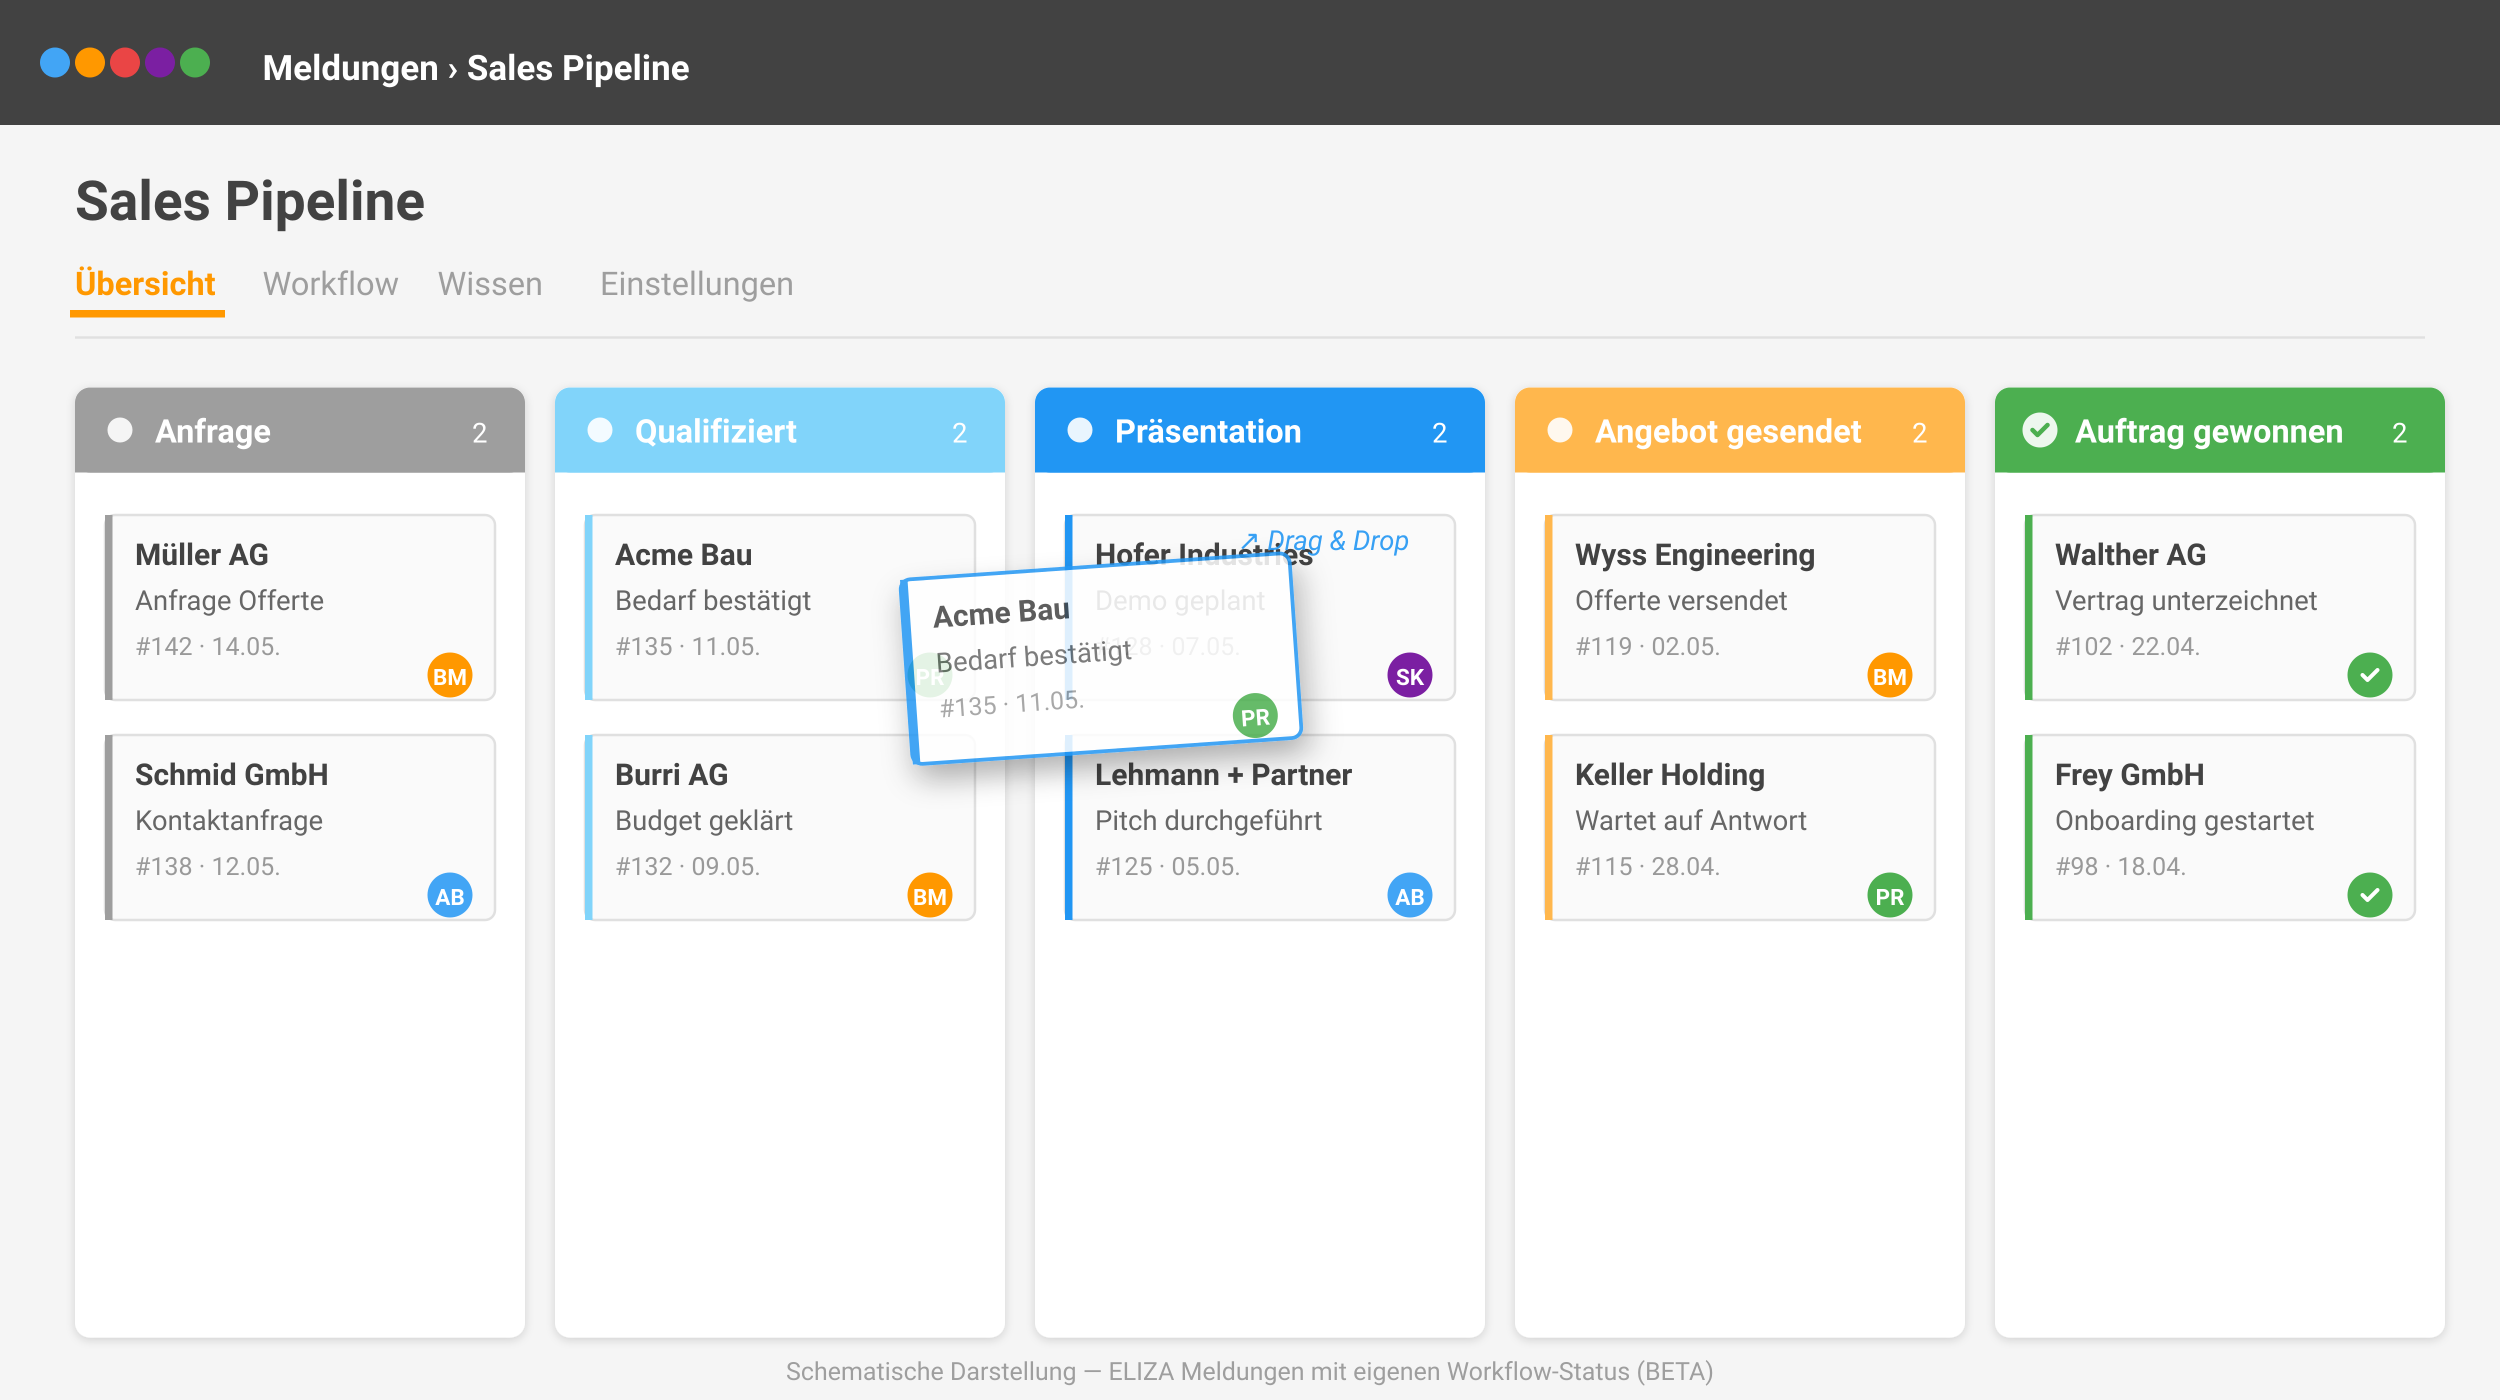
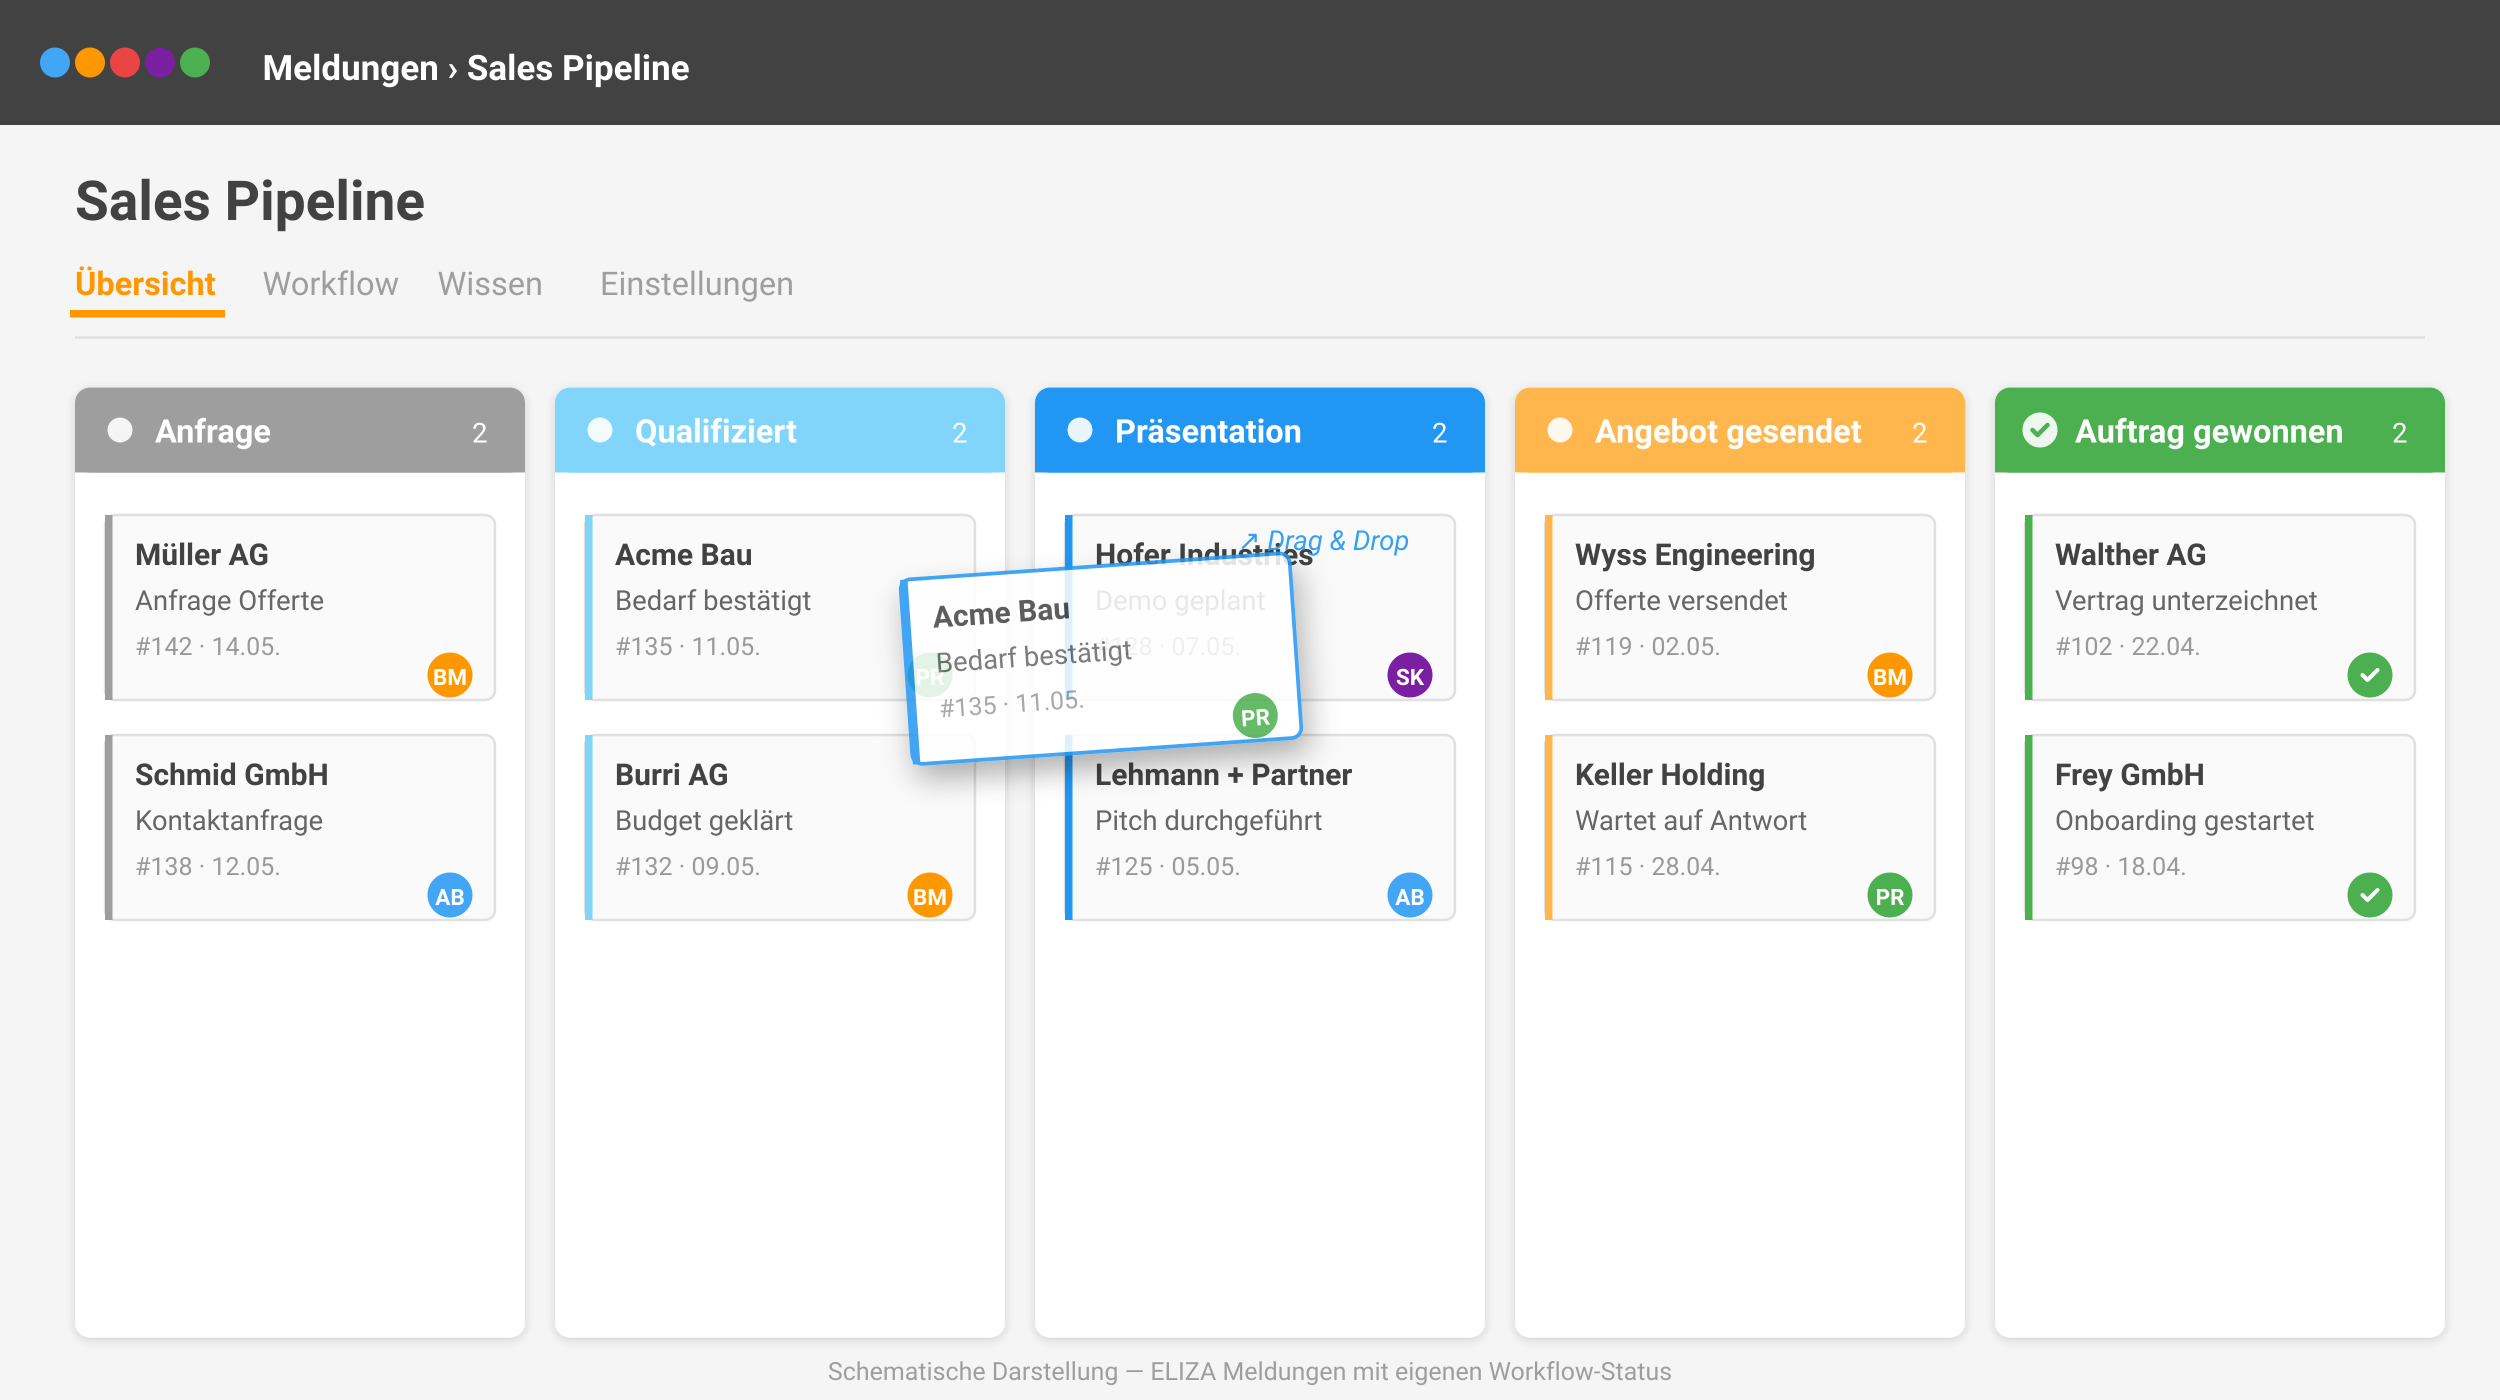
<svg xmlns="http://www.w3.org/2000/svg" viewBox="0 0 1000 560" width="100%" font-family="Roboto, Arial, sans-serif">
  <defs>
    <filter id="cardShadow" x="-10%" y="-10%" width="120%" height="130%">
      <feDropShadow dx="0" dy="1" stdDeviation="2" flood-opacity="0.15" />
    </filter>
    <filter id="dragShadow" x="-20%" y="-20%" width="140%" height="160%">
      <feDropShadow dx="2" dy="6" stdDeviation="6" flood-opacity="0.35" />
    </filter>
  </defs>
  <rect width="1000" height="560" fill="#f5f5f5" />
  <rect width="1000" height="50" fill="#424242" />
  <circle cx="22" cy="25" r="6" fill="#42A5F5" />
  <circle cx="36" cy="25" r="6" fill="#FF9800" />
  <circle cx="50" cy="25" r="6" fill="#EA4545" />
  <circle cx="64" cy="25" r="6" fill="#7B1FA2" />
  <circle cx="78" cy="25" r="6" fill="#4CAF50" />
  <text x="105" y="32" fill="#fff" font-size="14" font-weight="bold">Meldungen › Sales Pipeline</text>
  <text x="30" y="88" fill="#424242" font-size="22" font-weight="bold">Sales Pipeline</text>
  <text x="30" y="118" fill="#FF9800" font-size="13" font-weight="bold">Übersicht</text>
  <rect x="28" y="124" width="62" height="3" fill="#FF9800" />
  <text x="105" y="118" fill="#9E9E9E" font-size="13">Workflow</text>
  <text x="175" y="118" fill="#9E9E9E" font-size="13">Wissen</text>
  <text x="240" y="118" fill="#9E9E9E" font-size="13">Einstellungen</text>
  <line x1="30" y1="135" x2="970" y2="135" stroke="#e0e0e0" stroke-width="1" />
  <g>
    <rect x="30" y="155" width="180" height="380" rx="6" fill="#fff" filter="url(#cardShadow)" />
    <rect x="30" y="155" width="180" height="34" rx="6" fill="#9E9E9E" />
    <rect x="30" y="180" width="180" height="9" fill="#9E9E9E" />
    <circle cx="48" cy="172" r="5" fill="#fff" opacity="0.9" />
    <text x="62" y="177" fill="#fff" font-size="13" font-weight="bold">Anfrage</text>
    <text x="195" y="177" fill="#fff" font-size="11" text-anchor="end">2</text>
    <rect x="42" y="206" width="156" height="74" rx="4" fill="#fafafa" stroke="#e0e0e0" />
    <rect x="42" y="206" width="3" height="74" fill="#9E9E9E" />
    <text x="54" y="226" fill="#424242" font-size="12" font-weight="bold">Müller AG</text>
    <text x="54" y="244" fill="#666" font-size="11">Anfrage Offerte</text>
    <text x="54" y="244" fill="#666" font-size="11" />
    <text x="54" y="262" fill="#999" font-size="10">#142 · 14.05.</text>
    <circle cx="180" cy="270" r="9" fill="#FF9800" />
    <text x="180" y="274" fill="#fff" font-size="9" font-weight="bold" text-anchor="middle">BM</text>
    <rect x="42" y="294" width="156" height="74" rx="4" fill="#fafafa" stroke="#e0e0e0" />
    <rect x="42" y="294" width="3" height="74" fill="#9E9E9E" />
    <text x="54" y="314" fill="#424242" font-size="12" font-weight="bold">Schmid GmbH</text>
    <text x="54" y="332" fill="#666" font-size="11">Kontaktanfrage</text>
    <text x="54" y="350" fill="#999" font-size="10">#138 · 12.05.</text>
    <circle cx="180" cy="358" r="9" fill="#42A5F5" />
    <text x="180" y="362" fill="#fff" font-size="9" font-weight="bold" text-anchor="middle">AB</text>
  </g>
  <g>
    <rect x="222" y="155" width="180" height="380" rx="6" fill="#fff" filter="url(#cardShadow)" />
    <rect x="222" y="155" width="180" height="34" rx="6" fill="#81D4FA" />
    <rect x="222" y="180" width="180" height="9" fill="#81D4FA" />
    <circle cx="240" cy="172" r="5" fill="#fff" opacity="0.9" />
    <text x="254" y="177" fill="#fff" font-size="13" font-weight="bold">Qualifiziert</text>
    <text x="387" y="177" fill="#fff" font-size="11" text-anchor="end">2</text>
    <rect x="234" y="206" width="156" height="74" rx="4" fill="#fafafa" stroke="#e0e0e0" />
    <rect x="234" y="206" width="3" height="74" fill="#81D4FA" />
    <text x="246" y="226" fill="#424242" font-size="12" font-weight="bold">Acme Bau</text>
    <text x="246" y="244" fill="#666" font-size="11">Bedarf bestätigt</text>
    <text x="246" y="262" fill="#999" font-size="10">#135 · 11.05.</text>
    <circle cx="372" cy="270" r="9" fill="#4CAF50" />
    <text x="372" y="274" fill="#fff" font-size="9" font-weight="bold" text-anchor="middle">PR</text>
    <rect x="234" y="294" width="156" height="74" rx="4" fill="#fafafa" stroke="#e0e0e0" />
    <rect x="234" y="294" width="3" height="74" fill="#81D4FA" />
    <text x="246" y="314" fill="#424242" font-size="12" font-weight="bold">Burri AG</text>
    <text x="246" y="332" fill="#666" font-size="11">Budget geklärt</text>
    <text x="246" y="350" fill="#999" font-size="10">#132 · 09.05.</text>
    <circle cx="372" cy="358" r="9" fill="#FF9800" />
    <text x="372" y="362" fill="#fff" font-size="9" font-weight="bold" text-anchor="middle">BM</text>
  </g>
  <g>
    <rect x="414" y="155" width="180" height="380" rx="6" fill="#fff" filter="url(#cardShadow)" />
    <rect x="414" y="155" width="180" height="34" rx="6" fill="#2196F3" />
    <rect x="414" y="180" width="180" height="9" fill="#2196F3" />
    <circle cx="432" cy="172" r="5" fill="#fff" opacity="0.9" />
    <text x="446" y="177" fill="#fff" font-size="13" font-weight="bold">Präsentation</text>
    <text x="579" y="177" fill="#fff" font-size="11" text-anchor="end">2</text>
    <rect x="426" y="206" width="156" height="74" rx="4" fill="#fafafa" stroke="#e0e0e0" />
    <rect x="426" y="206" width="3" height="74" fill="#2196F3" />
    <text x="438" y="226" fill="#424242" font-size="12" font-weight="bold">Hofer Industries</text>
    <text x="438" y="244" fill="#666" font-size="11">Demo geplant</text>
    <text x="438" y="262" fill="#999" font-size="10">#128 · 07.05.</text>
    <circle cx="564" cy="270" r="9" fill="#7B1FA2" />
    <text x="564" y="274" fill="#fff" font-size="9" font-weight="bold" text-anchor="middle">SK</text>
    <rect x="426" y="294" width="156" height="74" rx="4" fill="#fafafa" stroke="#e0e0e0" />
    <rect x="426" y="294" width="3" height="74" fill="#2196F3" />
    <text x="438" y="314" fill="#424242" font-size="12" font-weight="bold">Lehmann + Partner</text>
    <text x="438" y="332" fill="#666" font-size="11">Pitch durchgeführt</text>
    <text x="438" y="350" fill="#999" font-size="10">#125 · 05.05.</text>
    <circle cx="564" cy="358" r="9" fill="#42A5F5" />
    <text x="564" y="362" fill="#fff" font-size="9" font-weight="bold" text-anchor="middle">AB</text>
  </g>
  <g>
    <rect x="606" y="155" width="180" height="380" rx="6" fill="#fff" filter="url(#cardShadow)" />
    <rect x="606" y="155" width="180" height="34" rx="6" fill="#FFB74D" />
    <rect x="606" y="180" width="180" height="9" fill="#FFB74D" />
    <circle cx="624" cy="172" r="5" fill="#fff" opacity="0.9" />
    <text x="638" y="177" fill="#fff" font-size="13" font-weight="bold">Angebot gesendet</text>
    <text x="771" y="177" fill="#fff" font-size="11" text-anchor="end">2</text>
    <rect x="618" y="206" width="156" height="74" rx="4" fill="#fafafa" stroke="#e0e0e0" />
    <rect x="618" y="206" width="3" height="74" fill="#FFB74D" />
    <text x="630" y="226" fill="#424242" font-size="12" font-weight="bold">Wyss Engineering</text>
    <text x="630" y="244" fill="#666" font-size="11">Offerte versendet</text>
    <text x="630" y="262" fill="#999" font-size="10">#119 · 02.05.</text>
    <circle cx="756" cy="270" r="9" fill="#FF9800" />
    <text x="756" y="274" fill="#fff" font-size="9" font-weight="bold" text-anchor="middle">BM</text>
    <rect x="618" y="294" width="156" height="74" rx="4" fill="#fafafa" stroke="#e0e0e0" />
    <rect x="618" y="294" width="3" height="74" fill="#FFB74D" />
    <text x="630" y="314" fill="#424242" font-size="12" font-weight="bold">Keller Holding</text>
    <text x="630" y="332" fill="#666" font-size="11">Wartet auf Antwort</text>
    <text x="630" y="350" fill="#999" font-size="10">#115 · 28.04.</text>
    <circle cx="756" cy="358" r="9" fill="#4CAF50" />
    <text x="756" y="362" fill="#fff" font-size="9" font-weight="bold" text-anchor="middle">PR</text>
  </g>
  <g>
    <rect x="798" y="155" width="180" height="380" rx="6" fill="#fff" filter="url(#cardShadow)" />
    <rect x="798" y="155" width="180" height="34" rx="6" fill="#4CAF50" />
    <rect x="798" y="180" width="180" height="9" fill="#4CAF50" />
    <circle cx="816" cy="172" r="7" fill="#fff" opacity="0.9" />
    <path d="M 813 172 L 815 174 L 819 170" stroke="#4CAF50" stroke-width="1.8" fill="none" stroke-linecap="round" stroke-linejoin="round" />
    <text x="830" y="177" fill="#fff" font-size="13" font-weight="bold">Auftrag gewonnen</text>
    <text x="963" y="177" fill="#fff" font-size="11" text-anchor="end">2</text>
    <rect x="810" y="206" width="156" height="74" rx="4" fill="#fafafa" stroke="#e0e0e0" />
    <rect x="810" y="206" width="3" height="74" fill="#4CAF50" />
    <text x="822" y="226" fill="#424242" font-size="12" font-weight="bold">Walther AG</text>
    <text x="822" y="244" fill="#666" font-size="11">Vertrag unterzeichnet</text>
    <text x="822" y="262" fill="#999" font-size="10">#102 · 22.04.</text>
    <circle cx="948" cy="270" r="9" fill="#4CAF50" />
    <path d="M 945 270 L 947 272 L 951 268" stroke="#fff" stroke-width="1.6" fill="none" stroke-linecap="round" stroke-linejoin="round" />
    <rect x="810" y="294" width="156" height="74" rx="4" fill="#fafafa" stroke="#e0e0e0" />
    <rect x="810" y="294" width="3" height="74" fill="#4CAF50" />
    <text x="822" y="314" fill="#424242" font-size="12" font-weight="bold">Frey GmbH</text>
    <text x="822" y="332" fill="#666" font-size="11">Onboarding gestartet</text>
    <text x="822" y="350" fill="#999" font-size="10">#98 · 18.04.</text>
    <circle cx="948" cy="358" r="9" fill="#4CAF50" />
    <path d="M 945 358 L 947 360 L 951 356" stroke="#fff" stroke-width="1.6" fill="none" stroke-linecap="round" stroke-linejoin="round" />
  </g>
  <g opacity="0.85" transform="translate(360, 232) rotate(-4)" filter="url(#dragShadow)">
    <rect x="0" y="0" width="156" height="74" rx="4" fill="#ffffff" stroke="#2196F3" stroke-width="1.5" />
    <rect x="0" y="0" width="3" height="74" fill="#2196F3" />
    <text x="12" y="20" fill="#424242" font-size="12" font-weight="bold">Acme Bau</text>
    <text x="12" y="38" fill="#666" font-size="11">Bedarf bestätigt</text>
    <text x="12" y="56" fill="#999" font-size="10">#135 · 11.05.</text>
    <circle cx="138" cy="64" r="9" fill="#4CAF50" />
    <text x="138" y="68" fill="#fff" font-size="9" font-weight="bold" text-anchor="middle">PR</text>
  </g>
  <text x="495" y="220" fill="#2196F3" font-size="11" font-style="italic" opacity="0.9">↗ Drag &amp; Drop</text>
-   <text x="500" y="552" fill="#9E9E9E" font-size="10" text-anchor="middle">Schematische Darstellung — ELIZA Meldungen mit eigenen Workflow-Status (BETA)</text>
+   <text x="500" y="552" fill="#9E9E9E" font-size="10" text-anchor="middle">Schematische Darstellung — ELIZA Meldungen mit eigenen Workflow-Status</text>
</svg>
